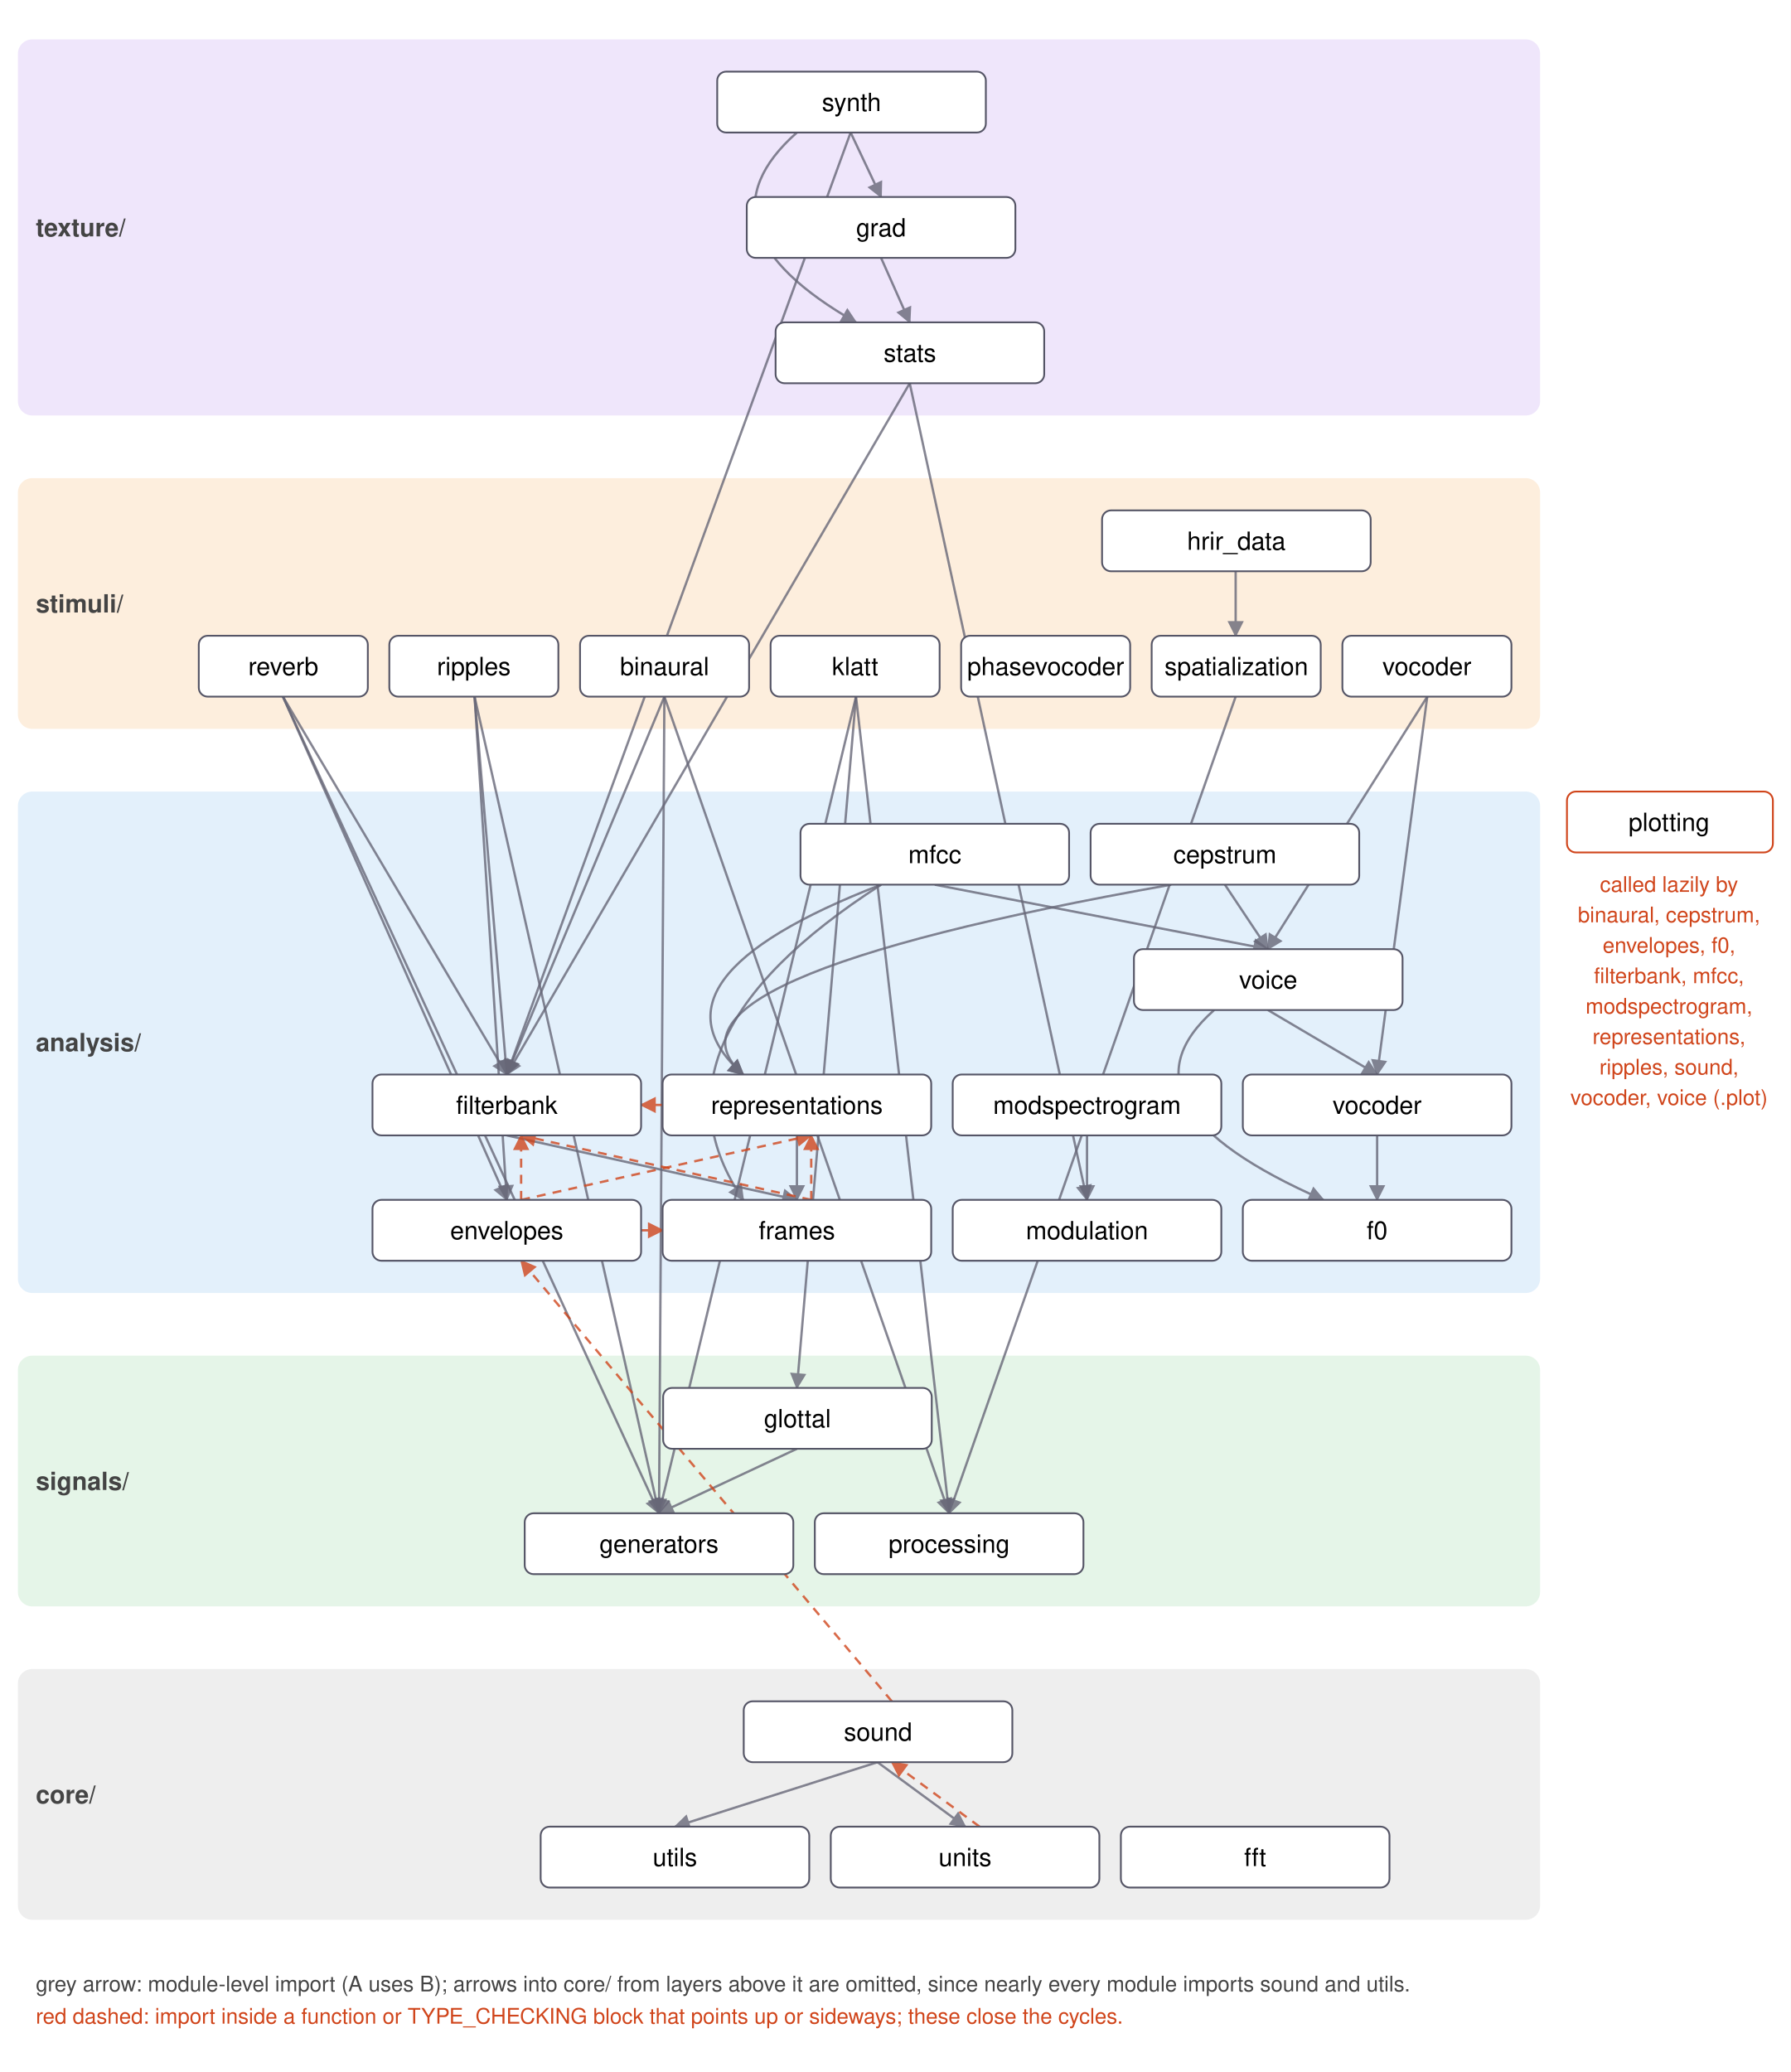
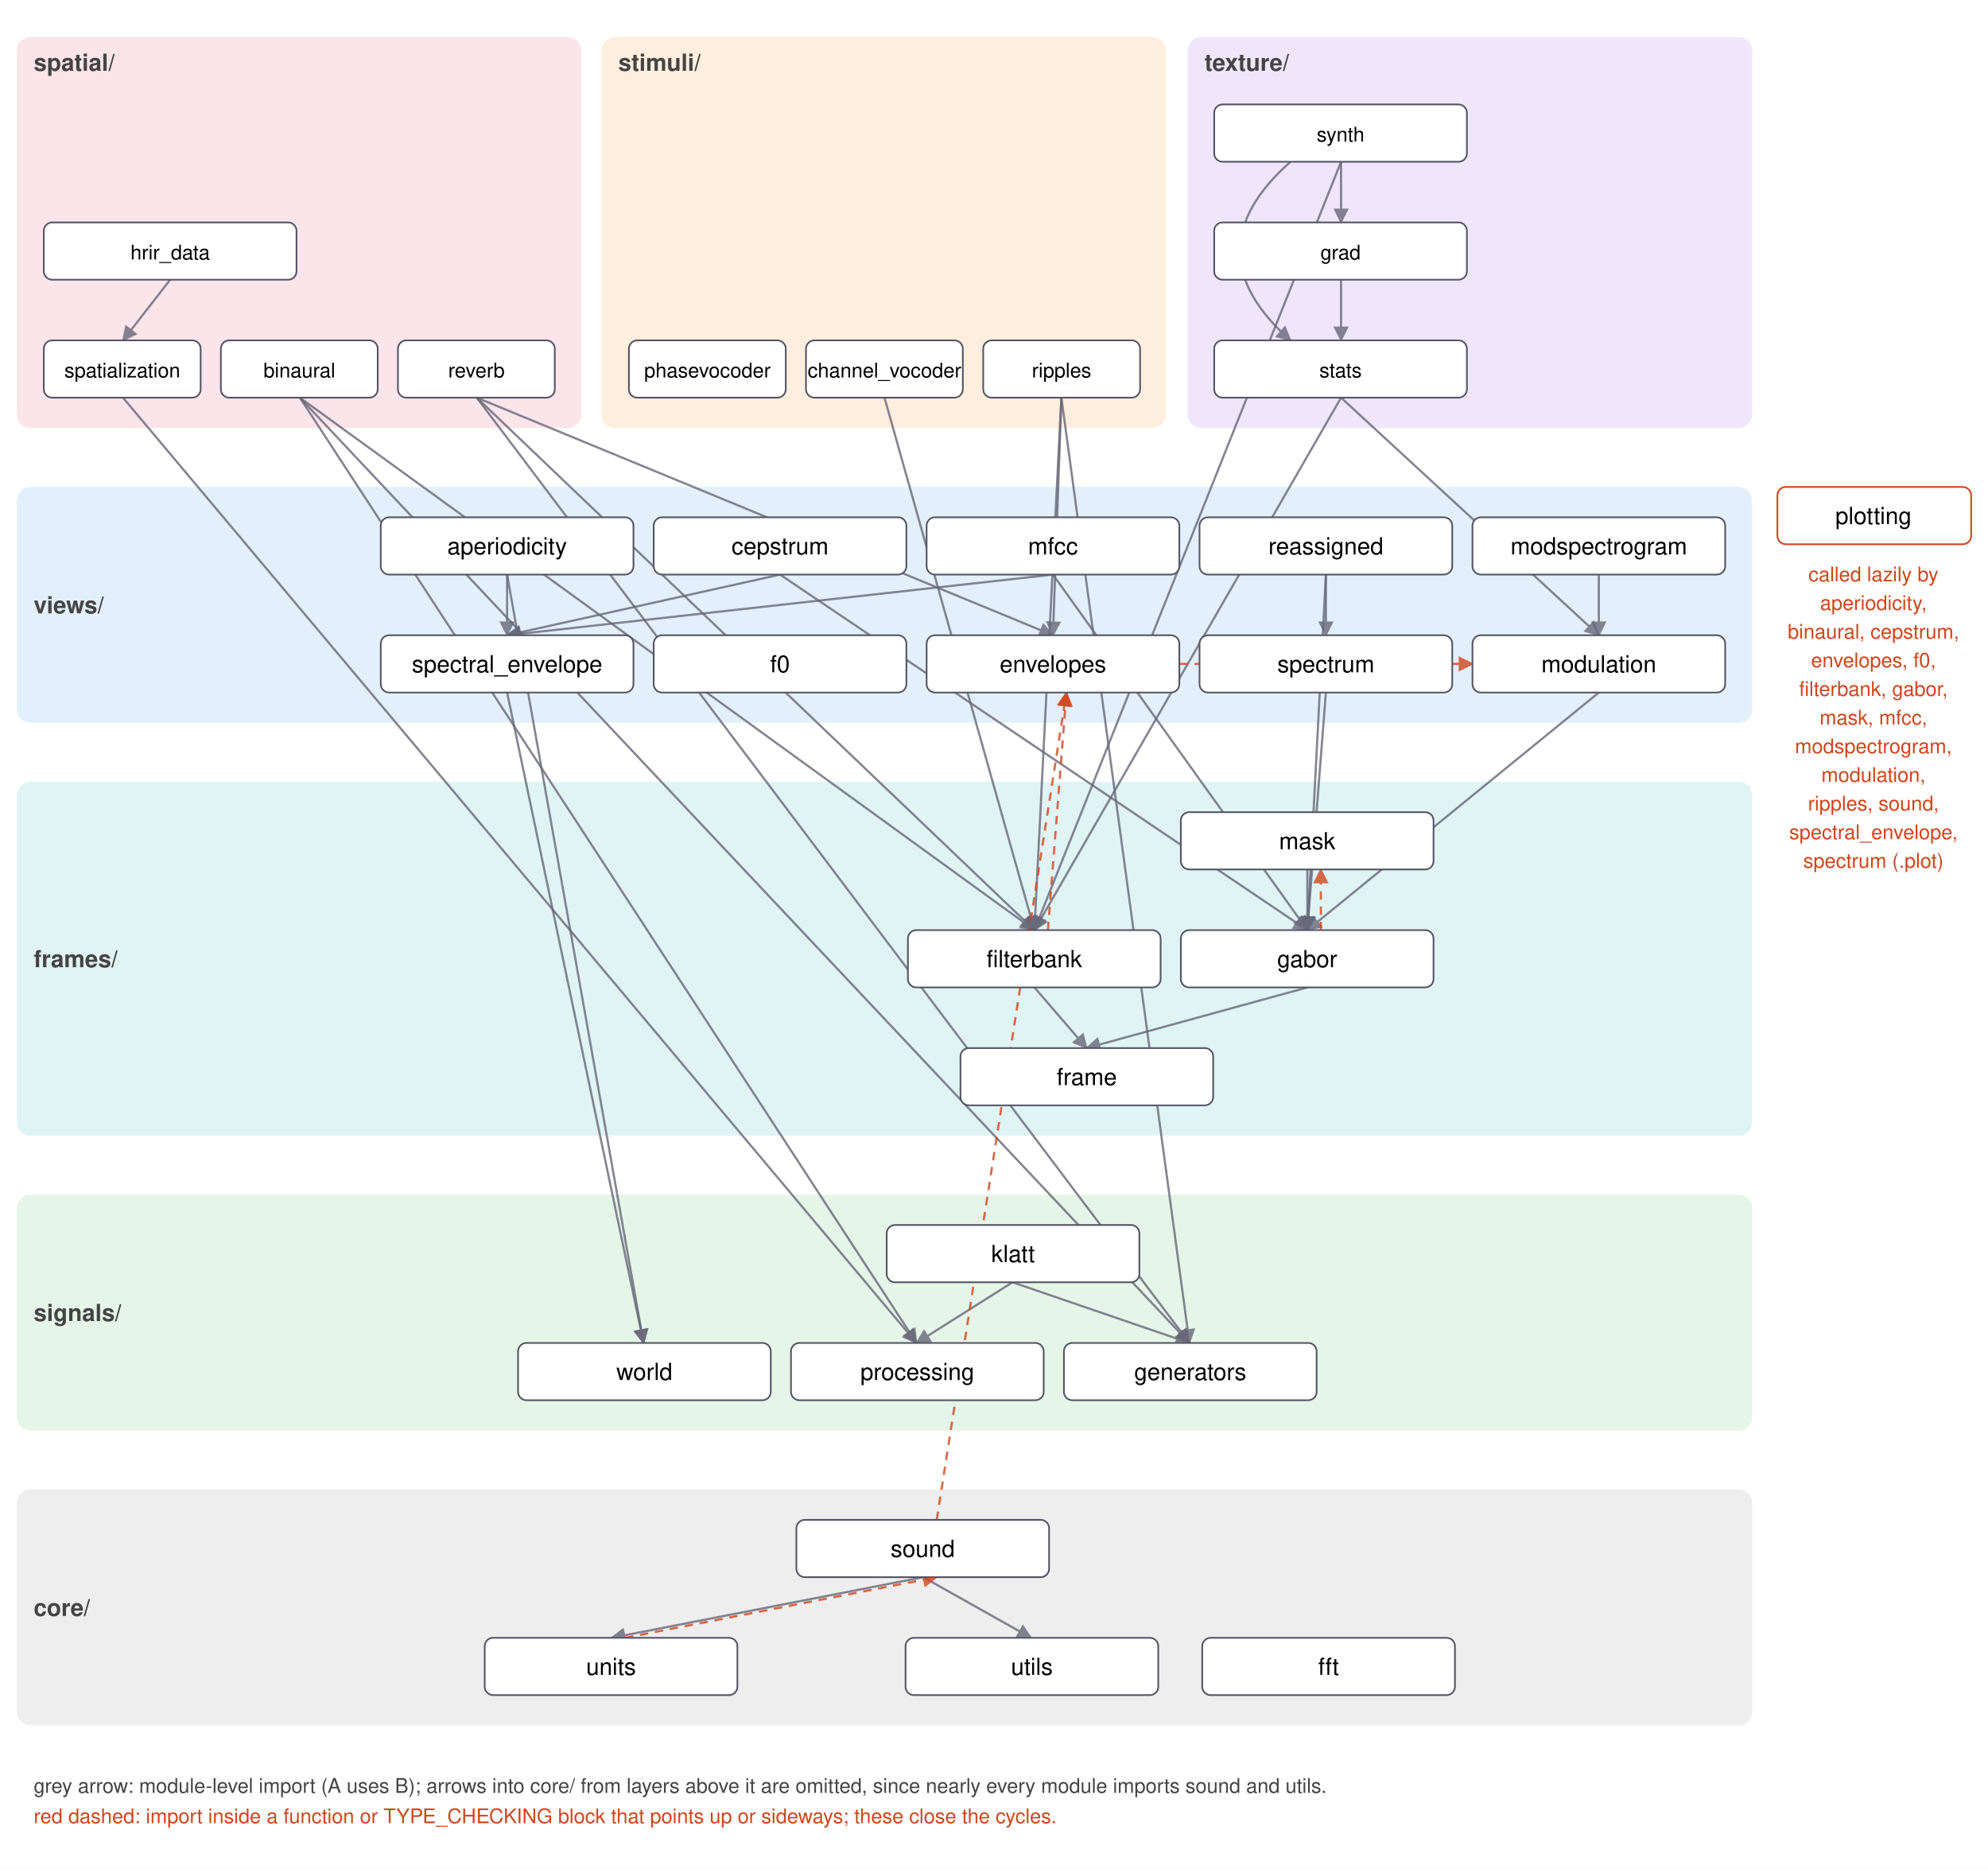
- <svg xmlns="http://www.w3.org/2000/svg" viewBox="0 0 1000 1157" font-family="Helvetica,Arial,sans-serif" font-size="14">
+ <svg xmlns="http://www.w3.org/2000/svg" viewBox="0 0 1180 1109" font-family="Helvetica,Arial,sans-serif" font-size="14">
  <defs>
    <marker id="a" viewBox="0 0 10 10" refX="9" refY="5" markerWidth="7" markerHeight="7" orient="auto">
      <path d="M0,0L10,5L0,10z" fill="#667" />
    </marker>
    <marker id="r" viewBox="0 0 10 10" refX="9" refY="5" markerWidth="7" markerHeight="7" orient="auto">
      <path d="M0,0L10,5L0,10z" fill="#d0451b" />
    </marker>
  </defs>
-   <rect width="1000" height="1157" fill="#ffffff" />
-   <rect x="10" y="932" width="850" height="140" rx="8" fill="#eeeeee" />
-   <text x="20" y="1007" font-weight="bold" fill="#444">core/</text>
-   <rect x="10" y="757" width="850" height="140" rx="8" fill="#e5f5e8" />
-   <text x="20" y="832" font-weight="bold" fill="#444">signals/</text>
-   <rect x="10" y="442" width="850" height="280" rx="8" fill="#e3f0fb" />
-   <text x="20" y="587" font-weight="bold" fill="#444">analysis/</text>
-   <rect x="10" y="267" width="850" height="140" rx="8" fill="#fdeedd" />
-   <text x="20" y="342" font-weight="bold" fill="#444">stimuli/</text>
-   <rect x="10" y="22" width="850" height="210" rx="8" fill="#efe6fb" />
-   <text x="20" y="132" font-weight="bold" fill="#444">texture/</text>
-   <path d="M654,494 Q355,547 415,600" fill="none" stroke="#667" stroke-width="1.3" marker-end="url(#a)" opacity="0.8" />
-   <line x1="684" y1="494" x2="708" y2="530" stroke="#667" stroke-width="1.3" marker-end="url(#a)" opacity="0.8" />
-   <line x1="283" y1="634" x2="445" y2="670" stroke="#667" stroke-width="1.3" marker-end="url(#a)" opacity="0.8" />
-   <path d="M492,494 Q355,582 415,670" fill="none" stroke="#667" stroke-width="1.3" marker-end="url(#a)" opacity="0.8" />
-   <path d="M492,494 Q355,547 415,600" fill="none" stroke="#667" stroke-width="1.3" marker-end="url(#a)" opacity="0.8" />
-   <line x1="522" y1="494" x2="708" y2="530" stroke="#667" stroke-width="1.3" marker-end="url(#a)" opacity="0.8" />
-   <line x1="607" y1="634" x2="607" y2="670" stroke="#667" stroke-width="1.3" marker-end="url(#a)" opacity="0.8" />
-   <line x1="445" y1="634" x2="445" y2="670" stroke="#667" stroke-width="1.3" marker-end="url(#a)" opacity="0.8" />
-   <line x1="769" y1="634" x2="769" y2="670" stroke="#667" stroke-width="1.3" marker-end="url(#a)" opacity="0.8" />
-   <path d="M678,564 Q618,617 739,670" fill="none" stroke="#667" stroke-width="1.3" marker-end="url(#a)" opacity="0.8" />
-   <line x1="708" y1="564" x2="769" y2="600" stroke="#667" stroke-width="1.3" marker-end="url(#a)" opacity="0.8" />
-   <line x1="490" y1="984" x2="539" y2="1020" stroke="#667" stroke-width="1.3" marker-end="url(#a)" opacity="0.8" />
-   <line x1="490" y1="984" x2="377" y2="1020" stroke="#667" stroke-width="1.3" marker-end="url(#a)" opacity="0.8" />
-   <line x1="445" y1="809" x2="368" y2="845" stroke="#667" stroke-width="1.3" marker-end="url(#a)" opacity="0.8" />
-   <line x1="371" y1="389" x2="283" y2="600" stroke="#667" stroke-width="1.3" marker-end="url(#a)" opacity="0.8" />
-   <line x1="371" y1="389" x2="368" y2="845" stroke="#667" stroke-width="1.3" marker-end="url(#a)" opacity="0.8" />
-   <line x1="371" y1="389" x2="530" y2="845" stroke="#667" stroke-width="1.3" marker-end="url(#a)" opacity="0.8" />
-   <line x1="690" y1="319" x2="690" y2="355" stroke="#667" stroke-width="1.3" marker-end="url(#a)" opacity="0.8" />
-   <line x1="478" y1="389" x2="368" y2="845" stroke="#667" stroke-width="1.3" marker-end="url(#a)" opacity="0.8" />
-   <line x1="478" y1="389" x2="445" y2="775" stroke="#667" stroke-width="1.3" marker-end="url(#a)" opacity="0.8" />
-   <line x1="478" y1="389" x2="530" y2="845" stroke="#667" stroke-width="1.3" marker-end="url(#a)" opacity="0.8" />
-   <line x1="158" y1="389" x2="283" y2="670" stroke="#667" stroke-width="1.3" marker-end="url(#a)" opacity="0.8" />
-   <line x1="158" y1="389" x2="283" y2="600" stroke="#667" stroke-width="1.3" marker-end="url(#a)" opacity="0.8" />
-   <line x1="158" y1="389" x2="368" y2="845" stroke="#667" stroke-width="1.3" marker-end="url(#a)" opacity="0.8" />
-   <line x1="265" y1="389" x2="283" y2="670" stroke="#667" stroke-width="1.3" marker-end="url(#a)" opacity="0.8" />
-   <line x1="265" y1="389" x2="283" y2="600" stroke="#667" stroke-width="1.3" marker-end="url(#a)" opacity="0.8" />
-   <line x1="265" y1="389" x2="368" y2="845" stroke="#667" stroke-width="1.3" marker-end="url(#a)" opacity="0.8" />
-   <line x1="690" y1="389" x2="530" y2="845" stroke="#667" stroke-width="1.3" marker-end="url(#a)" opacity="0.8" />
-   <line x1="797" y1="389" x2="769" y2="600" stroke="#667" stroke-width="1.3" marker-end="url(#a)" opacity="0.8" />
-   <line x1="797" y1="389" x2="708" y2="530" stroke="#667" stroke-width="1.3" marker-end="url(#a)" opacity="0.8" />
-   <line x1="492" y1="144" x2="508" y2="180" stroke="#667" stroke-width="1.3" marker-end="url(#a)" opacity="0.8" />
-   <line x1="508" y1="214" x2="283" y2="600" stroke="#667" stroke-width="1.3" marker-end="url(#a)" opacity="0.8" />
-   <line x1="508" y1="214" x2="607" y2="670" stroke="#667" stroke-width="1.3" marker-end="url(#a)" opacity="0.8" />
-   <line x1="475" y1="74" x2="283" y2="600" stroke="#667" stroke-width="1.3" marker-end="url(#a)" opacity="0.8" />
-   <line x1="475" y1="74" x2="492" y2="110" stroke="#667" stroke-width="1.3" marker-end="url(#a)" opacity="0.8" />
-   <path d="M445,74 Q385,127 478,180" fill="none" stroke="#667" stroke-width="1.3" marker-end="url(#a)" opacity="0.8" />
-   <line x1="291" y1="670" x2="291" y2="634" stroke="#d0451b" stroke-width="1.3" stroke-dasharray="5,4" marker-end="url(#r)" opacity="0.8" />
-   <line x1="358" y1="687" x2="370" y2="687" stroke="#d0451b" stroke-width="1.3" stroke-dasharray="5,4" marker-end="url(#r)" opacity="0.8" />
-   <line x1="291" y1="670" x2="453" y2="634" stroke="#d0451b" stroke-width="1.3" stroke-dasharray="5,4" marker-end="url(#r)" opacity="0.8" />
-   <line x1="453" y1="670" x2="291" y2="634" stroke="#d0451b" stroke-width="1.3" stroke-dasharray="5,4" marker-end="url(#r)" opacity="0.8" />
-   <line x1="453" y1="670" x2="453" y2="634" stroke="#d0451b" stroke-width="1.3" stroke-dasharray="5,4" marker-end="url(#r)" opacity="0.8" />
-   <line x1="370" y1="617" x2="358" y2="617" stroke="#d0451b" stroke-width="1.3" stroke-dasharray="5,4" marker-end="url(#r)" opacity="0.8" />
-   <line x1="498" y1="950" x2="291" y2="704" stroke="#d0451b" stroke-width="1.3" stroke-dasharray="5,4" marker-end="url(#r)" opacity="0.8" />
-   <line x1="547" y1="1020" x2="498" y2="984" stroke="#d0451b" stroke-width="1.3" stroke-dasharray="5,4" marker-end="url(#r)" opacity="0.8" />
-   <rect x="609.0" y="460" width="150.0" height="34" rx="5" fill="#fff" stroke="#556" />
-   <text x="684.0" y="482" text-anchor="middle">cepstrum</text>
-   <rect x="208.0" y="670" width="150.0" height="34" rx="5" fill="#fff" stroke="#556" />
-   <text x="283.0" y="692" text-anchor="middle">envelopes</text>
-   <rect x="694.0" y="670" width="150.0" height="34" rx="5" fill="#fff" stroke="#556" />
-   <text x="769.0" y="692" text-anchor="middle">f0</text>
-   <rect x="208.0" y="600" width="150.0" height="34" rx="5" fill="#fff" stroke="#556" />
-   <text x="283.0" y="622" text-anchor="middle">filterbank</text>
-   <rect x="370.0" y="670" width="150.0" height="34" rx="5" fill="#fff" stroke="#556" />
-   <text x="445.0" y="692" text-anchor="middle">frames</text>
-   <rect x="447.0" y="460" width="150.0" height="34" rx="5" fill="#fff" stroke="#556" />
-   <text x="522.0" y="482" text-anchor="middle">mfcc</text>
-   <rect x="532.0" y="600" width="150.0" height="34" rx="5" fill="#fff" stroke="#556" />
-   <text x="607.0" y="622" text-anchor="middle">modspectrogram</text>
-   <rect x="532.0" y="670" width="150.0" height="34" rx="5" fill="#fff" stroke="#556" />
-   <text x="607.0" y="692" text-anchor="middle">modulation</text>
-   <rect x="370.0" y="600" width="150.0" height="34" rx="5" fill="#fff" stroke="#556" />
-   <text x="445.0" y="622" text-anchor="middle">representations</text>
-   <rect x="694.0" y="600" width="150.0" height="34" rx="5" fill="#fff" stroke="#556" />
-   <text x="769.0" y="622" text-anchor="middle">vocoder</text>
-   <rect x="633.2" y="530" width="150.0" height="34" rx="5" fill="#fff" stroke="#556" />
-   <text x="708.2" y="552" text-anchor="middle">voice</text>
-   <rect x="625.9" y="1020" width="150.0" height="34" rx="5" fill="#fff" stroke="#556" />
-   <text x="700.9" y="1042" text-anchor="middle">fft</text>
-   <rect x="415.3" y="950" width="150.0" height="34" rx="5" fill="#fff" stroke="#556" />
-   <text x="490.3" y="972" text-anchor="middle">sound</text>
-   <rect x="463.9" y="1020" width="150.0" height="34" rx="5" fill="#fff" stroke="#556" />
-   <text x="538.9" y="1042" text-anchor="middle">units</text>
-   <rect x="301.9" y="1020" width="150.0" height="34" rx="5" fill="#fff" stroke="#556" />
-   <text x="376.9" y="1042" text-anchor="middle">utils</text>
-   <rect x="293.0" y="845" width="150.0" height="34" rx="5" fill="#fff" stroke="#556" />
-   <text x="368.0" y="867" text-anchor="middle">generators</text>
-   <rect x="370.3" y="775" width="150.0" height="34" rx="5" fill="#fff" stroke="#556" />
-   <text x="445.3" y="797" text-anchor="middle">glottal</text>
-   <rect x="455.0" y="845" width="150.0" height="34" rx="5" fill="#fff" stroke="#556" />
-   <text x="530.0" y="867" text-anchor="middle">processing</text>
-   <rect x="323.9" y="355" width="94.4" height="34" rx="5" fill="#fff" stroke="#556" />
-   <text x="371.1" y="377" text-anchor="middle">binaural</text>
-   <rect x="615.4" y="285" width="150.0" height="34" rx="5" fill="#fff" stroke="#556" />
-   <text x="690.4" y="307" text-anchor="middle">hrir_data</text>
-   <rect x="430.3" y="355" width="94.4" height="34" rx="5" fill="#fff" stroke="#556" />
-   <text x="477.5" y="377" text-anchor="middle">klatt</text>
-   <rect x="536.7" y="355" width="94.4" height="34" rx="5" fill="#fff" stroke="#556" />
-   <text x="583.9" y="377" text-anchor="middle">phasevocoder</text>
-   <rect x="111.0" y="355" width="94.4" height="34" rx="5" fill="#fff" stroke="#556" />
-   <text x="158.2" y="377" text-anchor="middle">reverb</text>
-   <rect x="217.4" y="355" width="94.4" height="34" rx="5" fill="#fff" stroke="#556" />
-   <text x="264.6" y="377" text-anchor="middle">ripples</text>
-   <rect x="643.1" y="355" width="94.4" height="34" rx="5" fill="#fff" stroke="#556" />
-   <text x="690.4" y="377" text-anchor="middle">spatialization</text>
-   <rect x="749.6" y="355" width="94.4" height="34" rx="5" fill="#fff" stroke="#556" />
-   <text x="796.8" y="377" text-anchor="middle">vocoder</text>
-   <rect x="417.0" y="110" width="150.0" height="34" rx="5" fill="#fff" stroke="#556" />
-   <text x="492.0" y="132" text-anchor="middle">grad</text>
-   <rect x="433.1" y="180" width="150.0" height="34" rx="5" fill="#fff" stroke="#556" />
-   <text x="508.1" y="202" text-anchor="middle">stats</text>
-   <rect x="400.5" y="40" width="150.0" height="34" rx="5" fill="#fff" stroke="#556" />
-   <text x="475.5" y="62" text-anchor="middle">synth</text>
-   <rect x="875" y="442" width="115" height="34" rx="5" fill="#fff" stroke="#d0451b" />
-   <text x="932" y="464" text-anchor="middle">plotting</text>
-   <text x="932" y="498" text-anchor="middle" font-size="12" fill="#d0451b">called lazily by</text>
-   <text x="932" y="515" text-anchor="middle" font-size="12" fill="#d0451b">binaural, cepstrum,</text>
-   <text x="932" y="532" text-anchor="middle" font-size="12" fill="#d0451b">envelopes, f0,</text>
-   <text x="932" y="549" text-anchor="middle" font-size="12" fill="#d0451b">filterbank, mfcc,</text>
-   <text x="932" y="566" text-anchor="middle" font-size="12" fill="#d0451b">modspectrogram,</text>
-   <text x="932" y="583" text-anchor="middle" font-size="12" fill="#d0451b">representations,</text>
-   <text x="932" y="600" text-anchor="middle" font-size="12" fill="#d0451b">ripples, sound,</text>
-   <text x="932" y="617" text-anchor="middle" font-size="12" fill="#d0451b">vocoder, voice (.plot)</text>
-   <text x="20" y="1112" font-size="12" fill="#444">grey arrow: module-level import (A uses B); arrows into core/ from layers above it are omitted, since nearly every module imports sound and utils.</text>
-   <text x="20" y="1130" font-size="12" fill="#d0451b">red dashed: import inside a function or TYPE_CHECKING block that points up or sideways; these close the cycles.</text>
+   <rect width="1180" height="1109" fill="#ffffff" />
+   <rect x="10" y="884" width="1030" height="140" rx="8" fill="#eeeeee" />
+   <text x="20" y="959" font-weight="bold" fill="#444">core/</text>
+   <rect x="10" y="709" width="1030" height="140" rx="8" fill="#e5f5e8" />
+   <text x="20" y="784" font-weight="bold" fill="#444">signals/</text>
+   <rect x="10" y="464" width="1030" height="210" rx="8" fill="#e0f4f4" />
+   <text x="20" y="574" font-weight="bold" fill="#444">frames/</text>
+   <rect x="10" y="289" width="1030" height="140" rx="8" fill="#e3f0fb" />
+   <text x="20" y="364" font-weight="bold" fill="#444">views/</text>
+   <rect x="10" y="22" width="335" height="232" rx="8" fill="#fbe4ea" />
+   <text x="20" y="42" font-weight="bold" fill="#444">spatial/</text>
+   <rect x="357" y="22" width="335" height="232" rx="8" fill="#fdeedd" />
+   <text x="367" y="42" font-weight="bold" fill="#444">stimuli/</text>
+   <rect x="705" y="22" width="335" height="232" rx="8" fill="#efe6fb" />
+   <text x="715" y="42" font-weight="bold" fill="#444">texture/</text>
+   <line x1="548" y1="936" x2="363" y2="972" stroke="#667" stroke-width="1.3" marker-end="url(#a)" opacity="0.8" />
+   <line x1="548" y1="936" x2="612" y2="972" stroke="#667" stroke-width="1.3" marker-end="url(#a)" opacity="0.8" />
+   <line x1="614" y1="586" x2="645" y2="622" stroke="#667" stroke-width="1.3" marker-end="url(#a)" opacity="0.8" />
+   <line x1="776" y1="586" x2="645" y2="622" stroke="#667" stroke-width="1.3" marker-end="url(#a)" opacity="0.8" />
+   <line x1="776" y1="516" x2="776" y2="552" stroke="#667" stroke-width="1.3" marker-end="url(#a)" opacity="0.8" />
+   <line x1="601" y1="761" x2="706" y2="797" stroke="#667" stroke-width="1.3" marker-end="url(#a)" opacity="0.8" />
+   <line x1="601" y1="761" x2="544" y2="797" stroke="#667" stroke-width="1.3" marker-end="url(#a)" opacity="0.8" />
+   <line x1="178" y1="236" x2="614" y2="552" stroke="#667" stroke-width="1.3" marker-end="url(#a)" opacity="0.8" />
+   <line x1="178" y1="236" x2="706" y2="797" stroke="#667" stroke-width="1.3" marker-end="url(#a)" opacity="0.8" />
+   <line x1="178" y1="236" x2="544" y2="797" stroke="#667" stroke-width="1.3" marker-end="url(#a)" opacity="0.8" />
+   <line x1="101" y1="166" x2="73" y2="202" stroke="#667" stroke-width="1.3" marker-end="url(#a)" opacity="0.8" />
+   <line x1="283" y1="236" x2="614" y2="552" stroke="#667" stroke-width="1.3" marker-end="url(#a)" opacity="0.8" />
+   <line x1="283" y1="236" x2="706" y2="797" stroke="#667" stroke-width="1.3" marker-end="url(#a)" opacity="0.8" />
+   <line x1="283" y1="236" x2="625" y2="377" stroke="#667" stroke-width="1.3" marker-end="url(#a)" opacity="0.8" />
+   <line x1="73" y1="236" x2="544" y2="797" stroke="#667" stroke-width="1.3" marker-end="url(#a)" opacity="0.8" />
+   <line x1="525" y1="236" x2="614" y2="552" stroke="#667" stroke-width="1.3" marker-end="url(#a)" opacity="0.8" />
+   <line x1="630" y1="236" x2="614" y2="552" stroke="#667" stroke-width="1.3" marker-end="url(#a)" opacity="0.8" />
+   <line x1="630" y1="236" x2="706" y2="797" stroke="#667" stroke-width="1.3" marker-end="url(#a)" opacity="0.8" />
+   <line x1="630" y1="236" x2="625" y2="377" stroke="#667" stroke-width="1.3" marker-end="url(#a)" opacity="0.8" />
+   <line x1="796" y1="166" x2="796" y2="202" stroke="#667" stroke-width="1.3" marker-end="url(#a)" opacity="0.8" />
+   <line x1="796" y1="236" x2="614" y2="552" stroke="#667" stroke-width="1.3" marker-end="url(#a)" opacity="0.8" />
+   <line x1="796" y1="236" x2="949" y2="377" stroke="#667" stroke-width="1.3" marker-end="url(#a)" opacity="0.8" />
+   <line x1="796" y1="96" x2="614" y2="552" stroke="#667" stroke-width="1.3" marker-end="url(#a)" opacity="0.8" />
+   <line x1="796" y1="96" x2="796" y2="132" stroke="#667" stroke-width="1.3" marker-end="url(#a)" opacity="0.8" />
+   <path d="M766,96 Q706,149 766,202" fill="none" stroke="#667" stroke-width="1.3" marker-end="url(#a)" opacity="0.8" />
+   <line x1="301" y1="341" x2="382" y2="797" stroke="#667" stroke-width="1.3" marker-end="url(#a)" opacity="0.8" />
+   <line x1="301" y1="341" x2="301" y2="377" stroke="#667" stroke-width="1.3" marker-end="url(#a)" opacity="0.8" />
+   <line x1="463" y1="341" x2="776" y2="552" stroke="#667" stroke-width="1.3" marker-end="url(#a)" opacity="0.8" />
+   <line x1="463" y1="341" x2="301" y2="377" stroke="#667" stroke-width="1.3" marker-end="url(#a)" opacity="0.8" />
+   <line x1="625" y1="341" x2="776" y2="552" stroke="#667" stroke-width="1.3" marker-end="url(#a)" opacity="0.8" />
+   <line x1="625" y1="341" x2="301" y2="377" stroke="#667" stroke-width="1.3" marker-end="url(#a)" opacity="0.8" />
+   <line x1="949" y1="341" x2="949" y2="377" stroke="#667" stroke-width="1.3" marker-end="url(#a)" opacity="0.8" />
+   <line x1="949" y1="411" x2="776" y2="552" stroke="#667" stroke-width="1.3" marker-end="url(#a)" opacity="0.8" />
+   <line x1="787" y1="341" x2="776" y2="552" stroke="#667" stroke-width="1.3" marker-end="url(#a)" opacity="0.8" />
+   <line x1="787" y1="341" x2="787" y2="377" stroke="#667" stroke-width="1.3" marker-end="url(#a)" opacity="0.8" />
+   <line x1="301" y1="411" x2="382" y2="797" stroke="#667" stroke-width="1.3" marker-end="url(#a)" opacity="0.8" />
+   <line x1="787" y1="411" x2="776" y2="552" stroke="#667" stroke-width="1.3" marker-end="url(#a)" opacity="0.8" />
+   <line x1="556" y1="902" x2="633" y2="411" stroke="#d0451b" stroke-width="1.3" stroke-dasharray="5,4" marker-end="url(#r)" opacity="0.8" />
+   <line x1="371" y1="972" x2="556" y2="936" stroke="#d0451b" stroke-width="1.3" stroke-dasharray="5,4" marker-end="url(#r)" opacity="0.8" />
+   <line x1="622" y1="552" x2="633" y2="411" stroke="#d0451b" stroke-width="1.3" stroke-dasharray="5,4" marker-end="url(#r)" opacity="0.8" />
+   <line x1="784" y1="552" x2="784" y2="516" stroke="#d0451b" stroke-width="1.3" stroke-dasharray="5,4" marker-end="url(#r)" opacity="0.8" />
+   <line x1="700" y1="394" x2="874" y2="394" stroke="#d0451b" stroke-width="1.3" stroke-dasharray="5,4" marker-end="url(#r)" opacity="0.8" />
+   <rect x="713.6" y="972" width="150.0" height="34" rx="5" fill="#fff" stroke="#556" />
+   <text x="788.6" y="994" text-anchor="middle">fft</text>
+   <rect x="472.7" y="902" width="150.0" height="34" rx="5" fill="#fff" stroke="#556" />
+   <text x="547.7" y="924" text-anchor="middle">sound</text>
+   <rect x="287.7" y="972" width="150.0" height="34" rx="5" fill="#fff" stroke="#556" />
+   <text x="362.7" y="994" text-anchor="middle">units</text>
+   <rect x="537.5" y="972" width="150.0" height="34" rx="5" fill="#fff" stroke="#556" />
+   <text x="612.5" y="994" text-anchor="middle">utils</text>
+   <rect x="538.9" y="552" width="150.0" height="34" rx="5" fill="#fff" stroke="#556" />
+   <text x="613.9" y="574" text-anchor="middle">filterbank</text>
+   <rect x="570.1" y="622" width="150.0" height="34" rx="5" fill="#fff" stroke="#556" />
+   <text x="645.1" y="644" text-anchor="middle">frame</text>
+   <rect x="700.9" y="552" width="150.0" height="34" rx="5" fill="#fff" stroke="#556" />
+   <text x="775.9" y="574" text-anchor="middle">gabor</text>
+   <rect x="700.9" y="482" width="150.0" height="34" rx="5" fill="#fff" stroke="#556" />
+   <text x="775.9" y="504" text-anchor="middle">mask</text>
+   <rect x="631.5" y="797" width="150.0" height="34" rx="5" fill="#fff" stroke="#556" />
+   <text x="706.5" y="819" text-anchor="middle">generators</text>
+   <rect x="526.3" y="727" width="150.0" height="34" rx="5" fill="#fff" stroke="#556" />
+   <text x="601.3" y="749" text-anchor="middle">klatt</text>
+   <rect x="469.5" y="797" width="150.0" height="34" rx="5" fill="#fff" stroke="#556" />
+   <text x="544.5" y="819" text-anchor="middle">processing</text>
+   <rect x="307.5" y="797" width="150.0" height="34" rx="5" fill="#fff" stroke="#556" />
+   <text x="382.5" y="819" text-anchor="middle">world</text>
+   <rect x="131.1" y="202" width="93.1" height="34" rx="5" fill="#fff" stroke="#556" />
+   <text x="177.7" y="224" text-anchor="middle" font-size="12">binaural</text>
+   <rect x="26.0" y="132" width="150.0" height="34" rx="5" fill="#fff" stroke="#556" />
+   <text x="101.0" y="154" text-anchor="middle" font-size="12">hrir_data</text>
+   <rect x="236.2" y="202" width="93.1" height="34" rx="5" fill="#fff" stroke="#556" />
+   <text x="282.8" y="224" text-anchor="middle" font-size="12">reverb</text>
+   <rect x="26.0" y="202" width="93.1" height="34" rx="5" fill="#fff" stroke="#556" />
+   <text x="72.6" y="224" text-anchor="middle" font-size="12">spatialization</text>
+   <rect x="478.4" y="202" width="93.1" height="34" rx="5" fill="#fff" stroke="#556" />
+   <text x="525.0" y="224" text-anchor="middle" font-size="12">channel_vocoder</text>
+   <rect x="373.3" y="202" width="93.1" height="34" rx="5" fill="#fff" stroke="#556" />
+   <text x="419.9" y="224" text-anchor="middle" font-size="12">phasevocoder</text>
+   <rect x="583.6" y="202" width="93.1" height="34" rx="5" fill="#fff" stroke="#556" />
+   <text x="630.1" y="224" text-anchor="middle" font-size="12">ripples</text>
+   <rect x="720.7" y="132" width="150.0" height="34" rx="5" fill="#fff" stroke="#556" />
+   <text x="795.7" y="154" text-anchor="middle" font-size="12">grad</text>
+   <rect x="720.7" y="202" width="150.0" height="34" rx="5" fill="#fff" stroke="#556" />
+   <text x="795.7" y="224" text-anchor="middle" font-size="12">stats</text>
+   <rect x="720.7" y="62" width="150.0" height="34" rx="5" fill="#fff" stroke="#556" />
+   <text x="795.7" y="84" text-anchor="middle" font-size="12">synth</text>
+   <rect x="226.0" y="307" width="150.0" height="34" rx="5" fill="#fff" stroke="#556" />
+   <text x="301.0" y="329" text-anchor="middle">aperiodicity</text>
+   <rect x="388.0" y="307" width="150.0" height="34" rx="5" fill="#fff" stroke="#556" />
+   <text x="463.0" y="329" text-anchor="middle">cepstrum</text>
+   <rect x="550.0" y="377" width="150.0" height="34" rx="5" fill="#fff" stroke="#556" />
+   <text x="625.0" y="399" text-anchor="middle">envelopes</text>
+   <rect x="388.0" y="377" width="150.0" height="34" rx="5" fill="#fff" stroke="#556" />
+   <text x="463.0" y="399" text-anchor="middle">f0</text>
+   <rect x="550.0" y="307" width="150.0" height="34" rx="5" fill="#fff" stroke="#556" />
+   <text x="625.0" y="329" text-anchor="middle">mfcc</text>
+   <rect x="874.0" y="307" width="150.0" height="34" rx="5" fill="#fff" stroke="#556" />
+   <text x="949.0" y="329" text-anchor="middle">modspectrogram</text>
+   <rect x="874.0" y="377" width="150.0" height="34" rx="5" fill="#fff" stroke="#556" />
+   <text x="949.0" y="399" text-anchor="middle">modulation</text>
+   <rect x="712.0" y="307" width="150.0" height="34" rx="5" fill="#fff" stroke="#556" />
+   <text x="787.0" y="329" text-anchor="middle">reassigned</text>
+   <rect x="226.0" y="377" width="150.0" height="34" rx="5" fill="#fff" stroke="#556" />
+   <text x="301.0" y="399" text-anchor="middle">spectral_envelope</text>
+   <rect x="712.0" y="377" width="150.0" height="34" rx="5" fill="#fff" stroke="#556" />
+   <text x="787.0" y="399" text-anchor="middle">spectrum</text>
+   <rect x="1055" y="289" width="115" height="34" rx="5" fill="#fff" stroke="#d0451b" />
+   <text x="1112" y="311" text-anchor="middle">plotting</text>
+   <text x="1112" y="345" text-anchor="middle" font-size="12" fill="#d0451b">called lazily by</text>
+   <text x="1112" y="362" text-anchor="middle" font-size="12" fill="#d0451b">aperiodicity,</text>
+   <text x="1112" y="379" text-anchor="middle" font-size="12" fill="#d0451b">binaural, cepstrum,</text>
+   <text x="1112" y="396" text-anchor="middle" font-size="12" fill="#d0451b">envelopes, f0,</text>
+   <text x="1112" y="413" text-anchor="middle" font-size="12" fill="#d0451b">filterbank, gabor,</text>
+   <text x="1112" y="430" text-anchor="middle" font-size="12" fill="#d0451b">mask, mfcc,</text>
+   <text x="1112" y="447" text-anchor="middle" font-size="12" fill="#d0451b">modspectrogram,</text>
+   <text x="1112" y="464" text-anchor="middle" font-size="12" fill="#d0451b">modulation,</text>
+   <text x="1112" y="481" text-anchor="middle" font-size="12" fill="#d0451b">ripples, sound,</text>
+   <text x="1112" y="498" text-anchor="middle" font-size="12" fill="#d0451b">spectral_envelope,</text>
+   <text x="1112" y="515" text-anchor="middle" font-size="12" fill="#d0451b">spectrum (.plot)</text>
+   <text x="20" y="1064" font-size="12" fill="#444">grey arrow: module-level import (A uses B); arrows into core/ from layers above it are omitted, since nearly every module imports sound and utils.</text>
+   <text x="20" y="1082" font-size="12" fill="#d0451b">red dashed: import inside a function or TYPE_CHECKING block that points up or sideways; these close the cycles.</text>
</svg>
